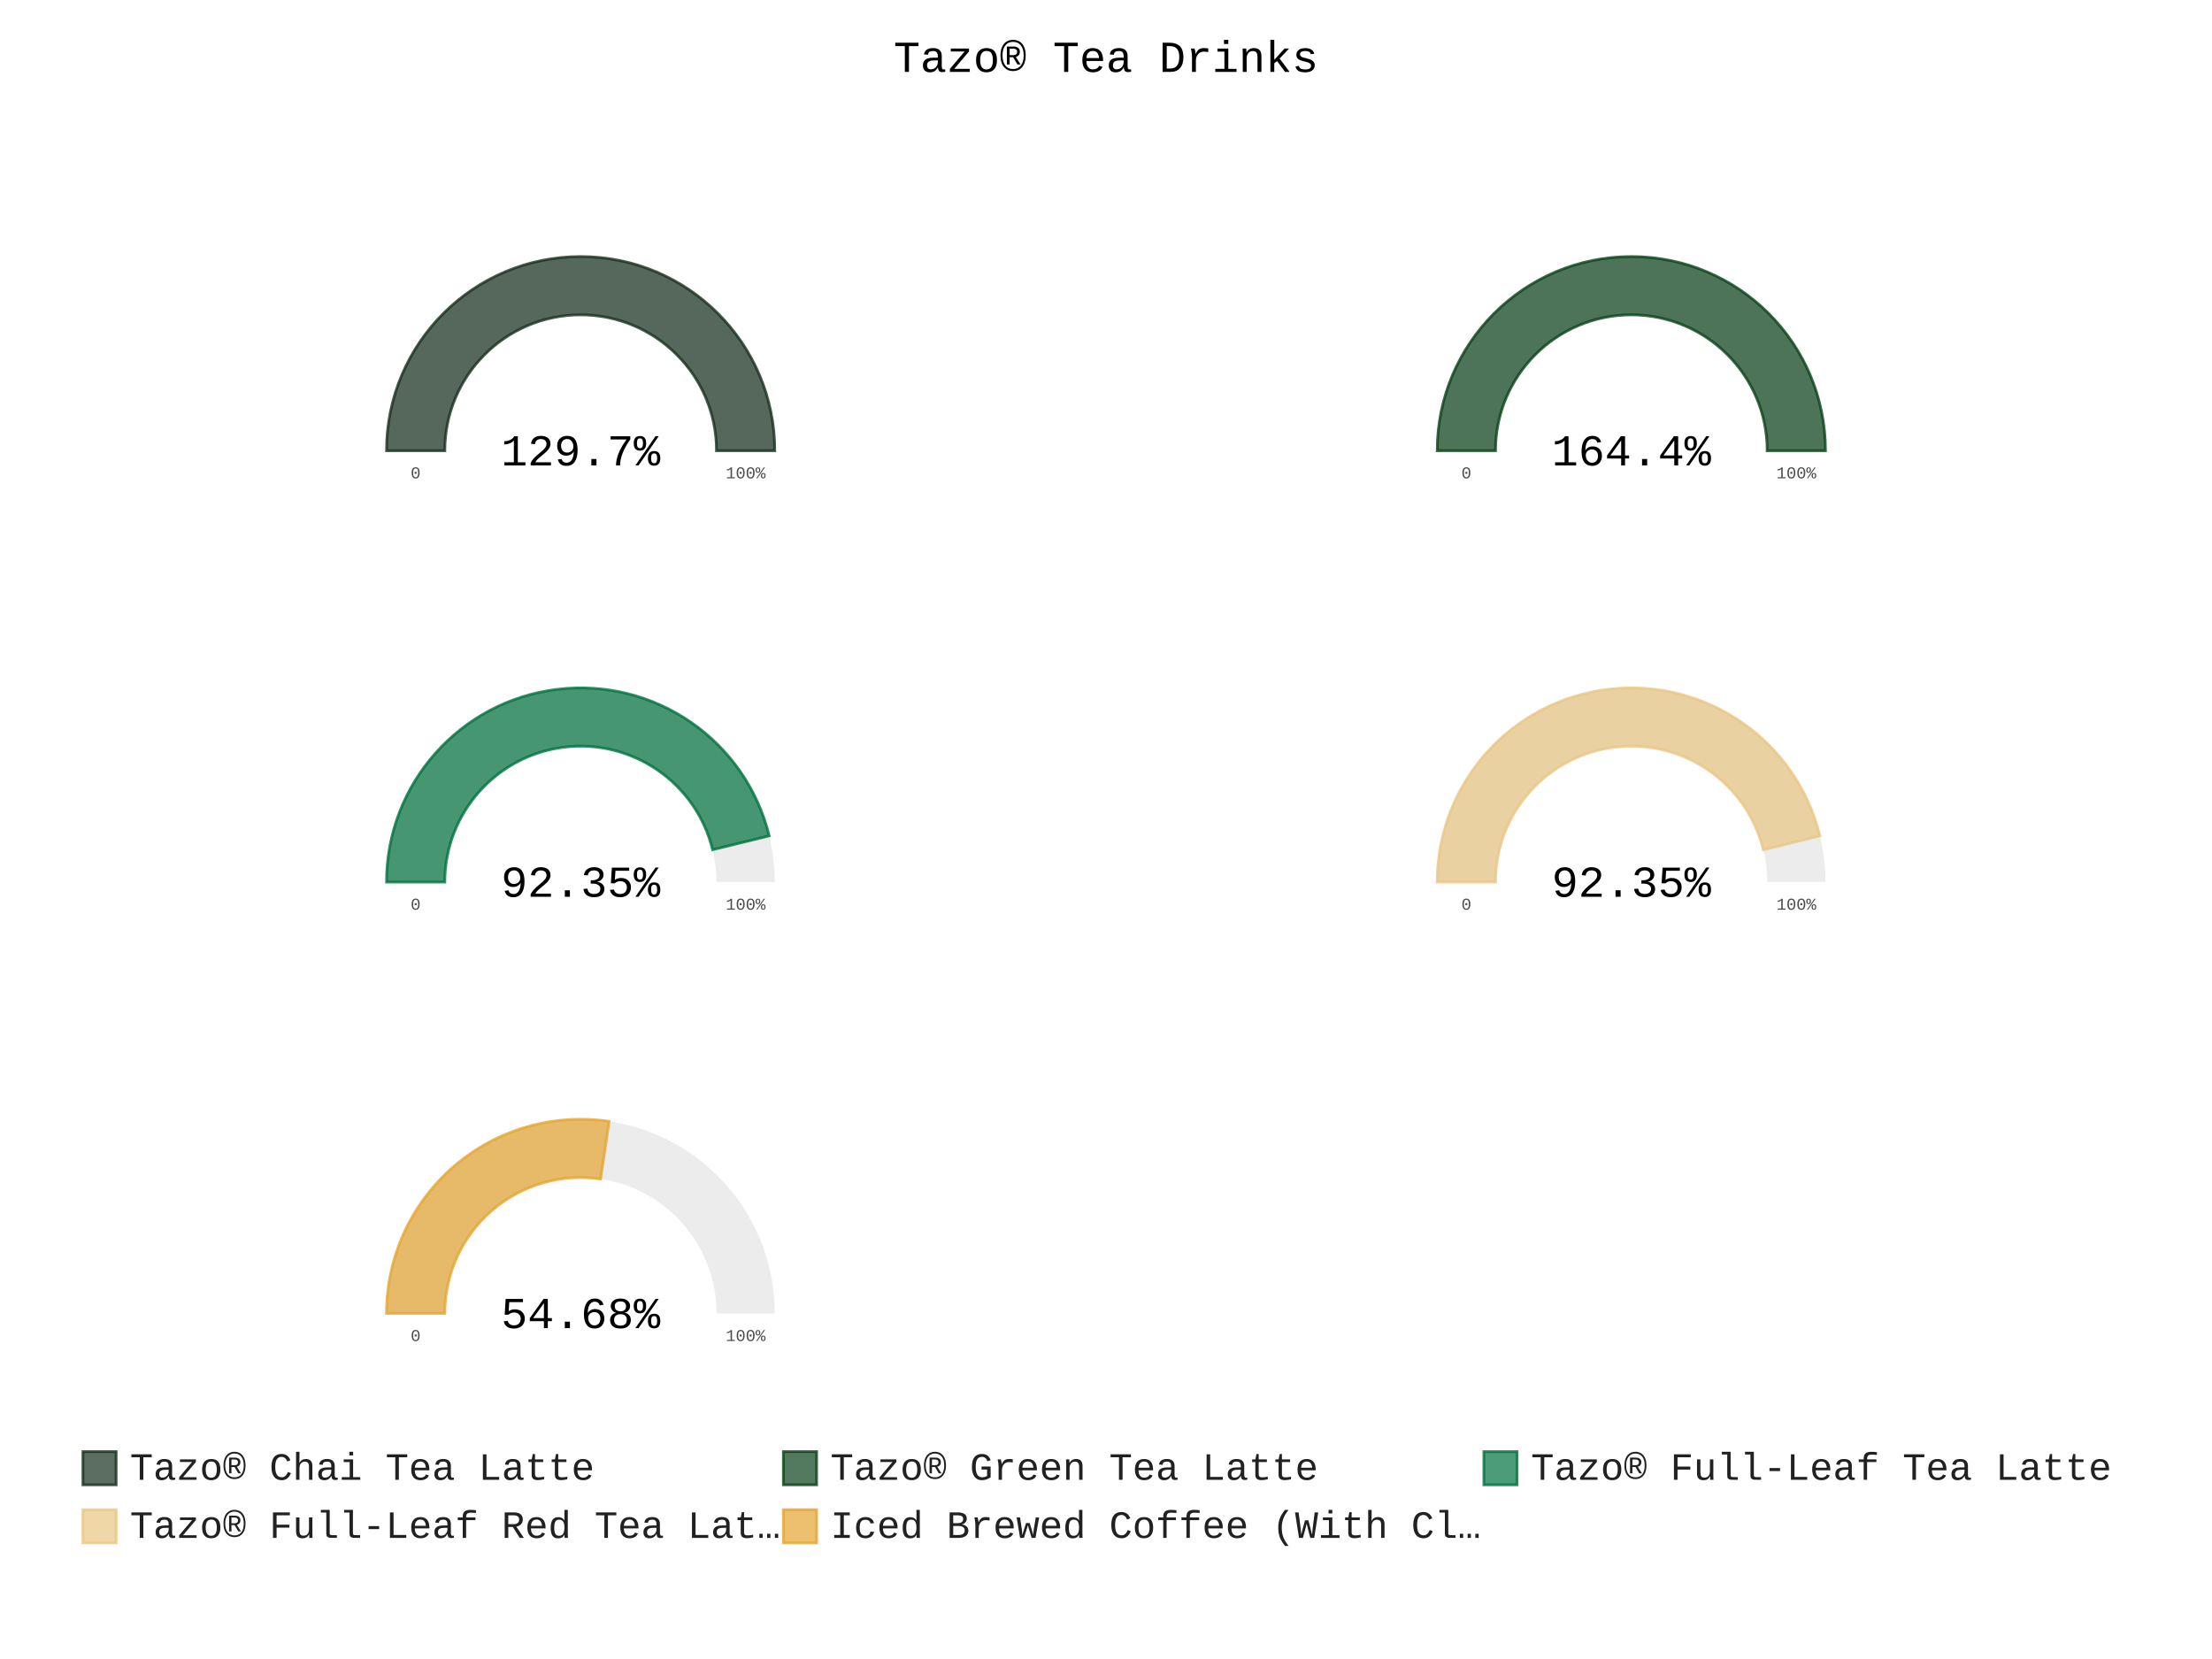
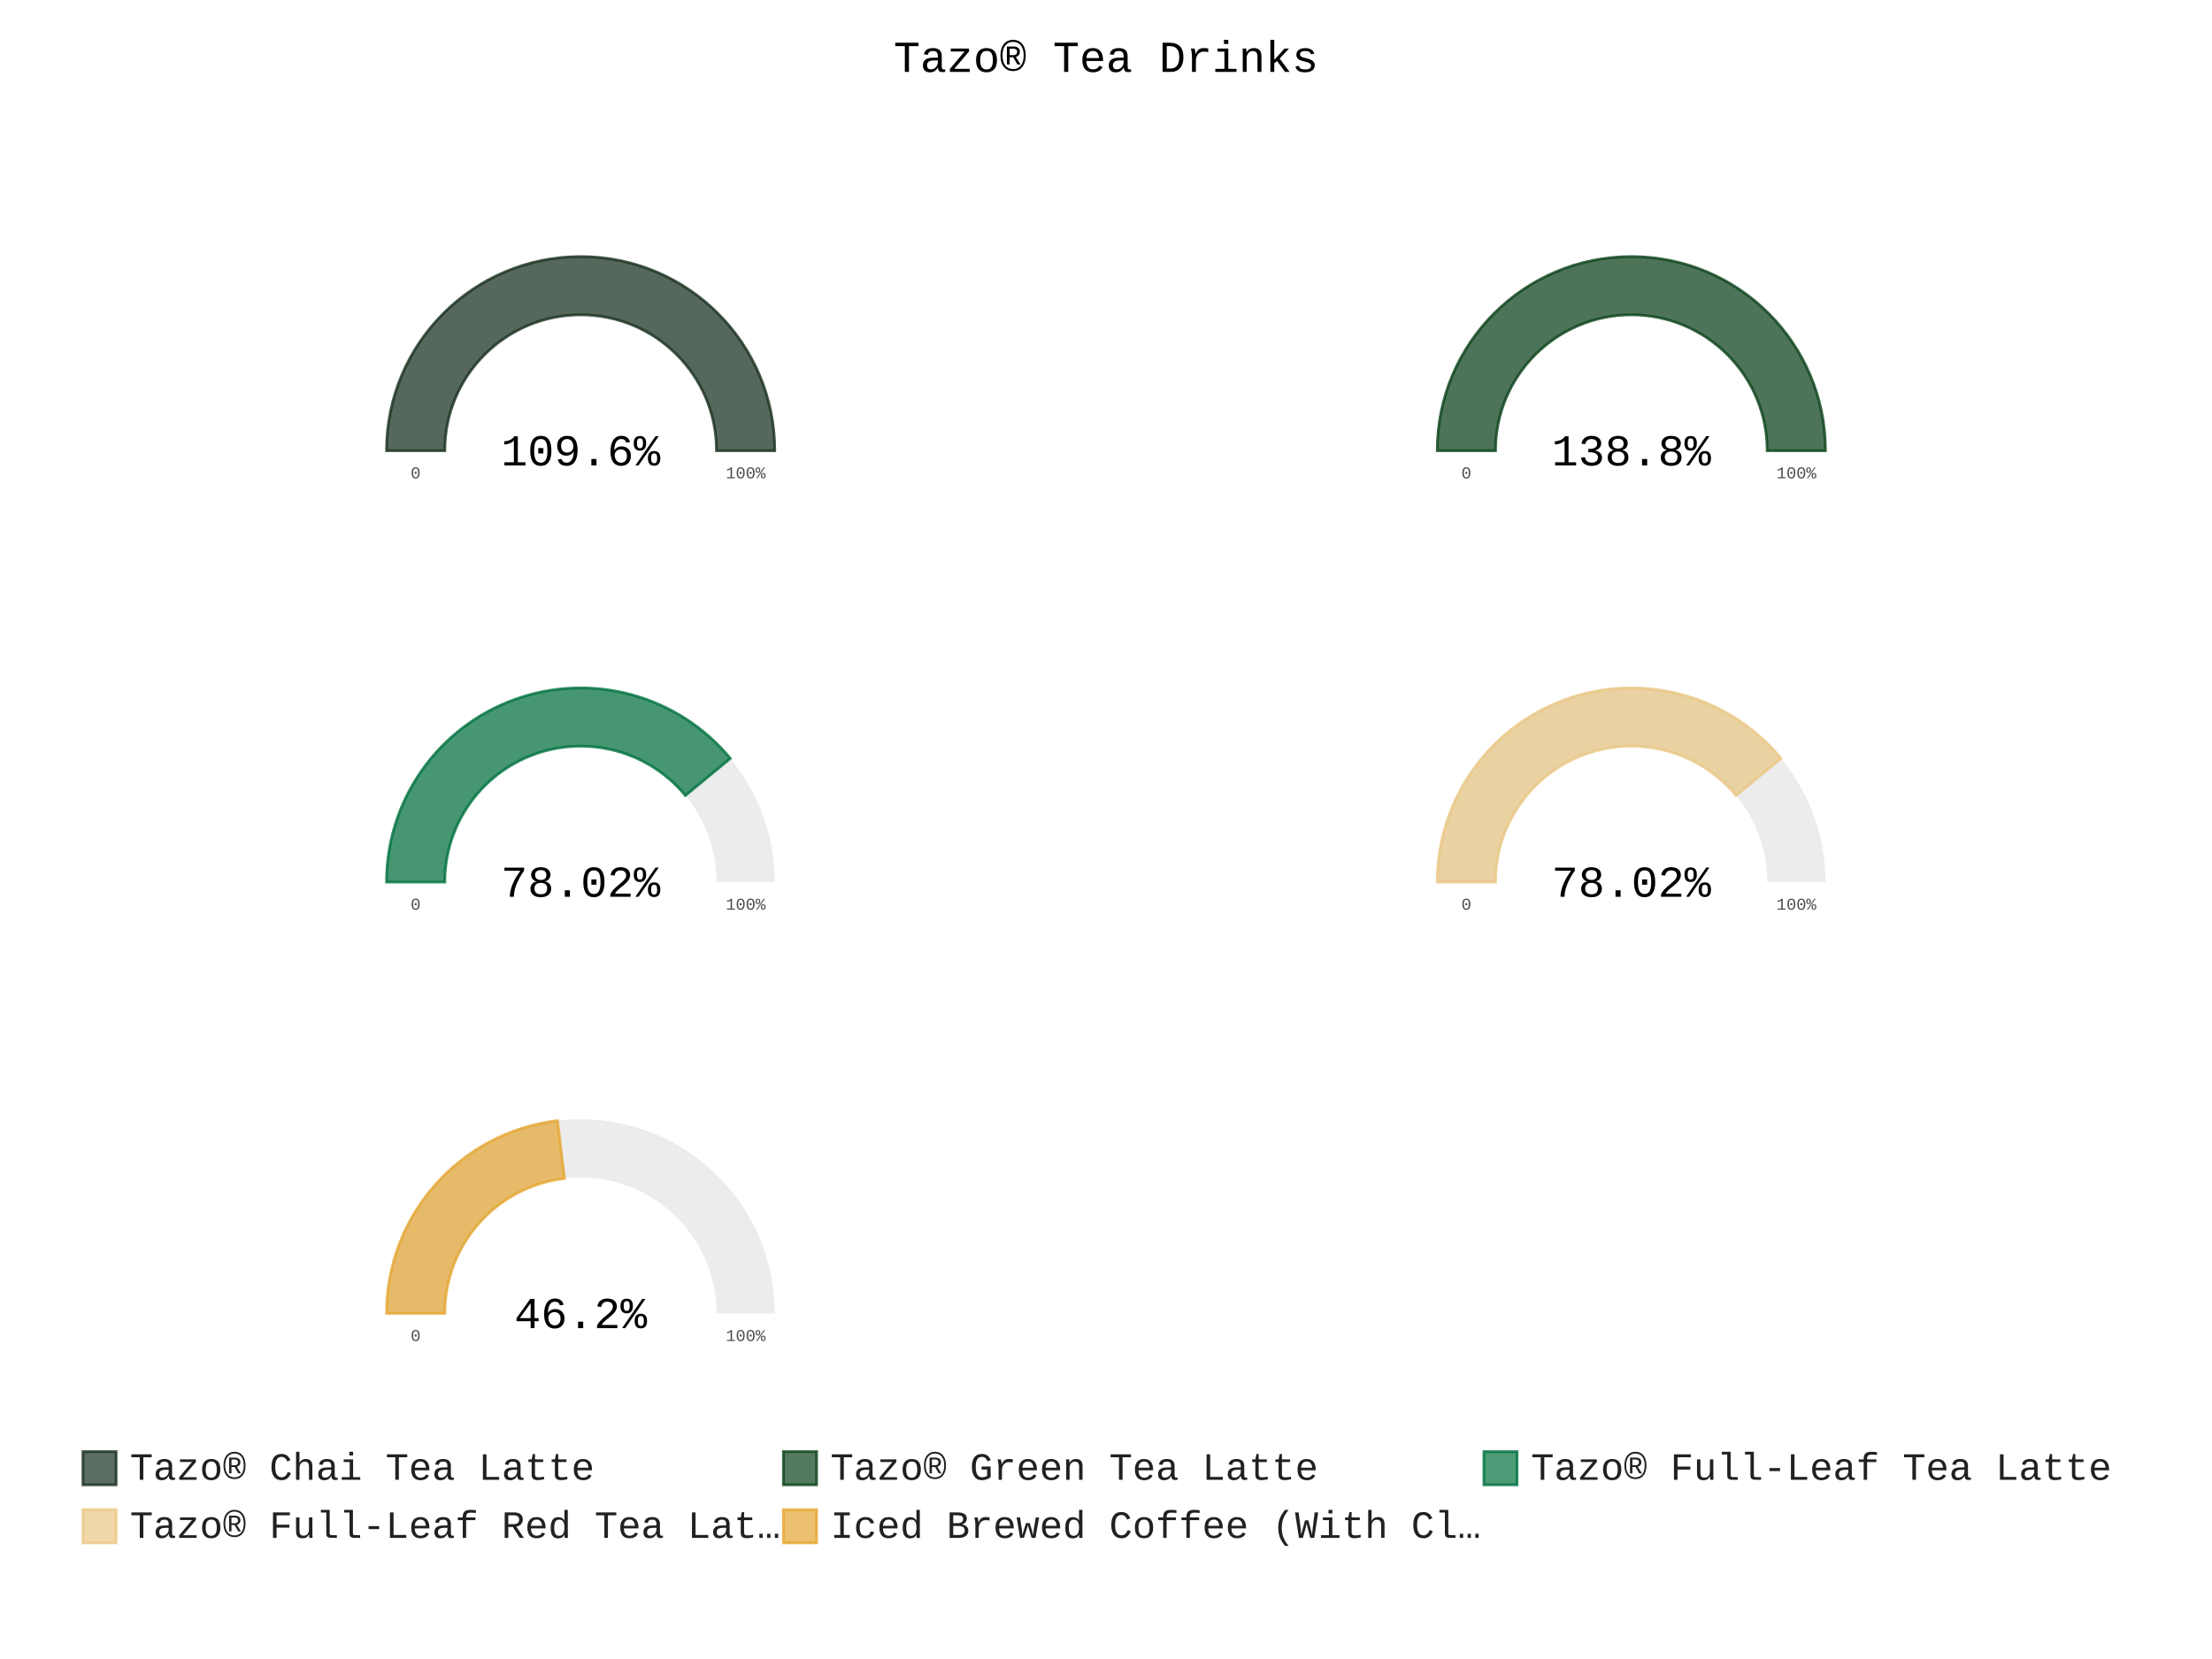
- <svg xmlns="http://www.w3.org/2000/svg" class="pygal-chart" id="chart-e3e87276-4ef3-4ed6-a1b8-8aadf6faa03a" viewBox="0 0 800 600">
+ <svg xmlns="http://www.w3.org/2000/svg" class="pygal-chart" id="chart-ce4a7e75-7d86-4080-bd7f-50097e154608" viewBox="0 0 800 600">
  <defs>
-     <style type="text/css">#chart-e3e87276-4ef3-4ed6-a1b8-8aadf6faa03a{-webkit-user-select:none;-webkit-font-smoothing:antialiased;font-family:Consolas,"Liberation Mono",Menlo,Courier,monospace}#chart-e3e87276-4ef3-4ed6-a1b8-8aadf6faa03a .title{font-family:Consolas,"Liberation Mono",Menlo,Courier,monospace;font-size:16px}#chart-e3e87276-4ef3-4ed6-a1b8-8aadf6faa03a .legends .legend text{font-family:Consolas,"Liberation Mono",Menlo,Courier,monospace;font-size:14px}#chart-e3e87276-4ef3-4ed6-a1b8-8aadf6faa03a .axis text{font-family:Consolas,"Liberation Mono",Menlo,Courier,monospace;font-size:10px}#chart-e3e87276-4ef3-4ed6-a1b8-8aadf6faa03a .axis text.major{font-family:Consolas,"Liberation Mono",Menlo,Courier,monospace;font-size:10px}#chart-e3e87276-4ef3-4ed6-a1b8-8aadf6faa03a .text-overlay text.value{font-family:Consolas,"Liberation Mono",Menlo,Courier,monospace;font-size:16px}#chart-e3e87276-4ef3-4ed6-a1b8-8aadf6faa03a .text-overlay text.label{font-family:Consolas,"Liberation Mono",Menlo,Courier,monospace;font-size:10px}#chart-e3e87276-4ef3-4ed6-a1b8-8aadf6faa03a .tooltip{font-family:Consolas,"Liberation Mono",Menlo,Courier,monospace;font-size:14px}#chart-e3e87276-4ef3-4ed6-a1b8-8aadf6faa03a text.no_data{font-family:Consolas,"Liberation Mono",Menlo,Courier,monospace;font-size:64px}
- #chart-e3e87276-4ef3-4ed6-a1b8-8aadf6faa03a{background-color:transparent}#chart-e3e87276-4ef3-4ed6-a1b8-8aadf6faa03a path,#chart-e3e87276-4ef3-4ed6-a1b8-8aadf6faa03a line,#chart-e3e87276-4ef3-4ed6-a1b8-8aadf6faa03a rect,#chart-e3e87276-4ef3-4ed6-a1b8-8aadf6faa03a circle{-webkit-transition:150ms;-moz-transition:150ms;transition:150ms}#chart-e3e87276-4ef3-4ed6-a1b8-8aadf6faa03a .graph &gt; .background{fill:transparent}#chart-e3e87276-4ef3-4ed6-a1b8-8aadf6faa03a .plot &gt; .background{fill:rgba(255,255,255,1)}#chart-e3e87276-4ef3-4ed6-a1b8-8aadf6faa03a .graph{fill:rgba(0,0,0,.87)}#chart-e3e87276-4ef3-4ed6-a1b8-8aadf6faa03a text.no_data{fill:rgba(0,0,0,1)}#chart-e3e87276-4ef3-4ed6-a1b8-8aadf6faa03a .title{fill:rgba(0,0,0,1)}#chart-e3e87276-4ef3-4ed6-a1b8-8aadf6faa03a .legends .legend text{fill:rgba(0,0,0,.87)}#chart-e3e87276-4ef3-4ed6-a1b8-8aadf6faa03a .legends .legend:hover text{fill:rgba(0,0,0,1)}#chart-e3e87276-4ef3-4ed6-a1b8-8aadf6faa03a .axis .line{stroke:rgba(0,0,0,1)}#chart-e3e87276-4ef3-4ed6-a1b8-8aadf6faa03a .axis .guide.line{stroke:rgba(0,0,0,.54)}#chart-e3e87276-4ef3-4ed6-a1b8-8aadf6faa03a .axis .major.line{stroke:rgba(0,0,0,.87)}#chart-e3e87276-4ef3-4ed6-a1b8-8aadf6faa03a .axis text.major{fill:rgba(0,0,0,1)}#chart-e3e87276-4ef3-4ed6-a1b8-8aadf6faa03a .axis.y .guides:hover .guide.line,#chart-e3e87276-4ef3-4ed6-a1b8-8aadf6faa03a .line-graph .axis.x .guides:hover .guide.line,#chart-e3e87276-4ef3-4ed6-a1b8-8aadf6faa03a .stackedline-graph .axis.x .guides:hover .guide.line,#chart-e3e87276-4ef3-4ed6-a1b8-8aadf6faa03a .xy-graph .axis.x .guides:hover .guide.line{stroke:rgba(0,0,0,1)}#chart-e3e87276-4ef3-4ed6-a1b8-8aadf6faa03a .axis .guides:hover text{fill:rgba(0,0,0,1)}#chart-e3e87276-4ef3-4ed6-a1b8-8aadf6faa03a .reactive{fill-opacity:.7;stroke-opacity:.8}#chart-e3e87276-4ef3-4ed6-a1b8-8aadf6faa03a .ci{stroke:rgba(0,0,0,.87)}#chart-e3e87276-4ef3-4ed6-a1b8-8aadf6faa03a .reactive.active,#chart-e3e87276-4ef3-4ed6-a1b8-8aadf6faa03a .active .reactive{fill-opacity:.8;stroke-opacity:.9;stroke-width:4}#chart-e3e87276-4ef3-4ed6-a1b8-8aadf6faa03a .ci .reactive.active{stroke-width:1.5}#chart-e3e87276-4ef3-4ed6-a1b8-8aadf6faa03a .series text{fill:rgba(0,0,0,1)}#chart-e3e87276-4ef3-4ed6-a1b8-8aadf6faa03a .tooltip rect{fill:rgba(255,255,255,1);stroke:rgba(0,0,0,1);-webkit-transition:opacity 150ms;-moz-transition:opacity 150ms;transition:opacity 150ms}#chart-e3e87276-4ef3-4ed6-a1b8-8aadf6faa03a .tooltip .label{fill:rgba(0,0,0,.87)}#chart-e3e87276-4ef3-4ed6-a1b8-8aadf6faa03a .tooltip .label{fill:rgba(0,0,0,.87)}#chart-e3e87276-4ef3-4ed6-a1b8-8aadf6faa03a .tooltip .legend{font-size:.8em;fill:rgba(0,0,0,.54)}#chart-e3e87276-4ef3-4ed6-a1b8-8aadf6faa03a .tooltip .x_label{font-size:.6em;fill:rgba(0,0,0,1)}#chart-e3e87276-4ef3-4ed6-a1b8-8aadf6faa03a .tooltip .xlink{font-size:.5em;text-decoration:underline}#chart-e3e87276-4ef3-4ed6-a1b8-8aadf6faa03a .tooltip .value{font-size:1.5em}#chart-e3e87276-4ef3-4ed6-a1b8-8aadf6faa03a .bound{font-size:.5em}#chart-e3e87276-4ef3-4ed6-a1b8-8aadf6faa03a .max-value{font-size:.75em;fill:rgba(0,0,0,.54)}#chart-e3e87276-4ef3-4ed6-a1b8-8aadf6faa03a .map-element{fill:rgba(255,255,255,1);stroke:rgba(0,0,0,.54) !important}#chart-e3e87276-4ef3-4ed6-a1b8-8aadf6faa03a .map-element .reactive{fill-opacity:inherit;stroke-opacity:inherit}#chart-e3e87276-4ef3-4ed6-a1b8-8aadf6faa03a .color-0,#chart-e3e87276-4ef3-4ed6-a1b8-8aadf6faa03a .color-0 a:visited{stroke:#18301e;fill:#18301e}#chart-e3e87276-4ef3-4ed6-a1b8-8aadf6faa03a .color-1,#chart-e3e87276-4ef3-4ed6-a1b8-8aadf6faa03a .color-1 a:visited{stroke:#0B421A;fill:#0B421A}#chart-e3e87276-4ef3-4ed6-a1b8-8aadf6faa03a .color-2,#chart-e3e87276-4ef3-4ed6-a1b8-8aadf6faa03a .color-2 a:visited{stroke:#00723F;fill:#00723F}#chart-e3e87276-4ef3-4ed6-a1b8-8aadf6faa03a .color-3,#chart-e3e87276-4ef3-4ed6-a1b8-8aadf6faa03a .color-3 a:visited{stroke:#EAC784;fill:#EAC784}#chart-e3e87276-4ef3-4ed6-a1b8-8aadf6faa03a .color-4,#chart-e3e87276-4ef3-4ed6-a1b8-8aadf6faa03a .color-4 a:visited{stroke:#e5a632;fill:#e5a632}#chart-e3e87276-4ef3-4ed6-a1b8-8aadf6faa03a .text-overlay .color-0 text{fill:#}#chart-e3e87276-4ef3-4ed6-a1b8-8aadf6faa03a .text-overlay .color-1 text{fill:2}#chart-e3e87276-4ef3-4ed6-a1b8-8aadf6faa03a .text-overlay .color-2 text{fill:1}#chart-e3e87276-4ef3-4ed6-a1b8-8aadf6faa03a .text-overlay .color-3 text{fill:2}#chart-e3e87276-4ef3-4ed6-a1b8-8aadf6faa03a .text-overlay .color-4 text{fill:3}
- #chart-e3e87276-4ef3-4ed6-a1b8-8aadf6faa03a text.no_data{text-anchor:middle}#chart-e3e87276-4ef3-4ed6-a1b8-8aadf6faa03a .guide.line{fill:none}#chart-e3e87276-4ef3-4ed6-a1b8-8aadf6faa03a .centered{text-anchor:middle}#chart-e3e87276-4ef3-4ed6-a1b8-8aadf6faa03a .title{text-anchor:middle}#chart-e3e87276-4ef3-4ed6-a1b8-8aadf6faa03a .legends .legend text{fill-opacity:1}#chart-e3e87276-4ef3-4ed6-a1b8-8aadf6faa03a .axis.x text{text-anchor:middle}#chart-e3e87276-4ef3-4ed6-a1b8-8aadf6faa03a .axis.x:not(.web) text[transform]{text-anchor:start}#chart-e3e87276-4ef3-4ed6-a1b8-8aadf6faa03a .axis.x:not(.web) text[transform].backwards{text-anchor:end}#chart-e3e87276-4ef3-4ed6-a1b8-8aadf6faa03a .axis.y text{text-anchor:end}#chart-e3e87276-4ef3-4ed6-a1b8-8aadf6faa03a .axis.y text[transform].backwards{text-anchor:start}#chart-e3e87276-4ef3-4ed6-a1b8-8aadf6faa03a .axis.y2 text{text-anchor:start}#chart-e3e87276-4ef3-4ed6-a1b8-8aadf6faa03a .axis.y2 text[transform].backwards{text-anchor:end}#chart-e3e87276-4ef3-4ed6-a1b8-8aadf6faa03a .axis .guide.line{stroke-dasharray:4,4}#chart-e3e87276-4ef3-4ed6-a1b8-8aadf6faa03a .axis .major.guide.line{stroke-dasharray:6,6}#chart-e3e87276-4ef3-4ed6-a1b8-8aadf6faa03a .horizontal .axis.y .guide.line,#chart-e3e87276-4ef3-4ed6-a1b8-8aadf6faa03a .horizontal .axis.y2 .guide.line,#chart-e3e87276-4ef3-4ed6-a1b8-8aadf6faa03a .vertical .axis.x .guide.line{opacity:0}#chart-e3e87276-4ef3-4ed6-a1b8-8aadf6faa03a .horizontal .axis.always_show .guide.line,#chart-e3e87276-4ef3-4ed6-a1b8-8aadf6faa03a .vertical .axis.always_show .guide.line{opacity:1 !important}#chart-e3e87276-4ef3-4ed6-a1b8-8aadf6faa03a .axis.y .guides:hover .guide.line,#chart-e3e87276-4ef3-4ed6-a1b8-8aadf6faa03a .axis.y2 .guides:hover .guide.line,#chart-e3e87276-4ef3-4ed6-a1b8-8aadf6faa03a .axis.x .guides:hover .guide.line{opacity:1}#chart-e3e87276-4ef3-4ed6-a1b8-8aadf6faa03a .axis .guides:hover text{opacity:1}#chart-e3e87276-4ef3-4ed6-a1b8-8aadf6faa03a .nofill{fill:none}#chart-e3e87276-4ef3-4ed6-a1b8-8aadf6faa03a .subtle-fill{fill-opacity:.2}#chart-e3e87276-4ef3-4ed6-a1b8-8aadf6faa03a .dot{stroke-width:1px;fill-opacity:1}#chart-e3e87276-4ef3-4ed6-a1b8-8aadf6faa03a .dot.active{stroke-width:5px}#chart-e3e87276-4ef3-4ed6-a1b8-8aadf6faa03a .dot.negative{fill:transparent}#chart-e3e87276-4ef3-4ed6-a1b8-8aadf6faa03a text,#chart-e3e87276-4ef3-4ed6-a1b8-8aadf6faa03a tspan{stroke:none !important}#chart-e3e87276-4ef3-4ed6-a1b8-8aadf6faa03a .series text.active{opacity:1}#chart-e3e87276-4ef3-4ed6-a1b8-8aadf6faa03a .tooltip rect{fill-opacity:.95;stroke-width:.5}#chart-e3e87276-4ef3-4ed6-a1b8-8aadf6faa03a .tooltip text{fill-opacity:1}#chart-e3e87276-4ef3-4ed6-a1b8-8aadf6faa03a .showable{visibility:hidden}#chart-e3e87276-4ef3-4ed6-a1b8-8aadf6faa03a .showable.shown{visibility:visible}#chart-e3e87276-4ef3-4ed6-a1b8-8aadf6faa03a .gauge-background{fill:rgba(229,229,229,1);stroke:none}#chart-e3e87276-4ef3-4ed6-a1b8-8aadf6faa03a .bg-lines{stroke:transparent;stroke-width:2px}</style>
+     <style type="text/css">#chart-ce4a7e75-7d86-4080-bd7f-50097e154608{-webkit-user-select:none;-webkit-font-smoothing:antialiased;font-family:Consolas,"Liberation Mono",Menlo,Courier,monospace}#chart-ce4a7e75-7d86-4080-bd7f-50097e154608 .title{font-family:Consolas,"Liberation Mono",Menlo,Courier,monospace;font-size:16px}#chart-ce4a7e75-7d86-4080-bd7f-50097e154608 .legends .legend text{font-family:Consolas,"Liberation Mono",Menlo,Courier,monospace;font-size:14px}#chart-ce4a7e75-7d86-4080-bd7f-50097e154608 .axis text{font-family:Consolas,"Liberation Mono",Menlo,Courier,monospace;font-size:10px}#chart-ce4a7e75-7d86-4080-bd7f-50097e154608 .axis text.major{font-family:Consolas,"Liberation Mono",Menlo,Courier,monospace;font-size:10px}#chart-ce4a7e75-7d86-4080-bd7f-50097e154608 .text-overlay text.value{font-family:Consolas,"Liberation Mono",Menlo,Courier,monospace;font-size:16px}#chart-ce4a7e75-7d86-4080-bd7f-50097e154608 .text-overlay text.label{font-family:Consolas,"Liberation Mono",Menlo,Courier,monospace;font-size:10px}#chart-ce4a7e75-7d86-4080-bd7f-50097e154608 .tooltip{font-family:Consolas,"Liberation Mono",Menlo,Courier,monospace;font-size:14px}#chart-ce4a7e75-7d86-4080-bd7f-50097e154608 text.no_data{font-family:Consolas,"Liberation Mono",Menlo,Courier,monospace;font-size:64px}
+ #chart-ce4a7e75-7d86-4080-bd7f-50097e154608{background-color:transparent}#chart-ce4a7e75-7d86-4080-bd7f-50097e154608 path,#chart-ce4a7e75-7d86-4080-bd7f-50097e154608 line,#chart-ce4a7e75-7d86-4080-bd7f-50097e154608 rect,#chart-ce4a7e75-7d86-4080-bd7f-50097e154608 circle{-webkit-transition:150ms;-moz-transition:150ms;transition:150ms}#chart-ce4a7e75-7d86-4080-bd7f-50097e154608 .graph &gt; .background{fill:transparent}#chart-ce4a7e75-7d86-4080-bd7f-50097e154608 .plot &gt; .background{fill:rgba(255,255,255,1)}#chart-ce4a7e75-7d86-4080-bd7f-50097e154608 .graph{fill:rgba(0,0,0,.87)}#chart-ce4a7e75-7d86-4080-bd7f-50097e154608 text.no_data{fill:rgba(0,0,0,1)}#chart-ce4a7e75-7d86-4080-bd7f-50097e154608 .title{fill:rgba(0,0,0,1)}#chart-ce4a7e75-7d86-4080-bd7f-50097e154608 .legends .legend text{fill:rgba(0,0,0,.87)}#chart-ce4a7e75-7d86-4080-bd7f-50097e154608 .legends .legend:hover text{fill:rgba(0,0,0,1)}#chart-ce4a7e75-7d86-4080-bd7f-50097e154608 .axis .line{stroke:rgba(0,0,0,1)}#chart-ce4a7e75-7d86-4080-bd7f-50097e154608 .axis .guide.line{stroke:rgba(0,0,0,.54)}#chart-ce4a7e75-7d86-4080-bd7f-50097e154608 .axis .major.line{stroke:rgba(0,0,0,.87)}#chart-ce4a7e75-7d86-4080-bd7f-50097e154608 .axis text.major{fill:rgba(0,0,0,1)}#chart-ce4a7e75-7d86-4080-bd7f-50097e154608 .axis.y .guides:hover .guide.line,#chart-ce4a7e75-7d86-4080-bd7f-50097e154608 .line-graph .axis.x .guides:hover .guide.line,#chart-ce4a7e75-7d86-4080-bd7f-50097e154608 .stackedline-graph .axis.x .guides:hover .guide.line,#chart-ce4a7e75-7d86-4080-bd7f-50097e154608 .xy-graph .axis.x .guides:hover .guide.line{stroke:rgba(0,0,0,1)}#chart-ce4a7e75-7d86-4080-bd7f-50097e154608 .axis .guides:hover text{fill:rgba(0,0,0,1)}#chart-ce4a7e75-7d86-4080-bd7f-50097e154608 .reactive{fill-opacity:.7;stroke-opacity:.8}#chart-ce4a7e75-7d86-4080-bd7f-50097e154608 .ci{stroke:rgba(0,0,0,.87)}#chart-ce4a7e75-7d86-4080-bd7f-50097e154608 .reactive.active,#chart-ce4a7e75-7d86-4080-bd7f-50097e154608 .active .reactive{fill-opacity:.8;stroke-opacity:.9;stroke-width:4}#chart-ce4a7e75-7d86-4080-bd7f-50097e154608 .ci .reactive.active{stroke-width:1.5}#chart-ce4a7e75-7d86-4080-bd7f-50097e154608 .series text{fill:rgba(0,0,0,1)}#chart-ce4a7e75-7d86-4080-bd7f-50097e154608 .tooltip rect{fill:rgba(255,255,255,1);stroke:rgba(0,0,0,1);-webkit-transition:opacity 150ms;-moz-transition:opacity 150ms;transition:opacity 150ms}#chart-ce4a7e75-7d86-4080-bd7f-50097e154608 .tooltip .label{fill:rgba(0,0,0,.87)}#chart-ce4a7e75-7d86-4080-bd7f-50097e154608 .tooltip .label{fill:rgba(0,0,0,.87)}#chart-ce4a7e75-7d86-4080-bd7f-50097e154608 .tooltip .legend{font-size:.8em;fill:rgba(0,0,0,.54)}#chart-ce4a7e75-7d86-4080-bd7f-50097e154608 .tooltip .x_label{font-size:.6em;fill:rgba(0,0,0,1)}#chart-ce4a7e75-7d86-4080-bd7f-50097e154608 .tooltip .xlink{font-size:.5em;text-decoration:underline}#chart-ce4a7e75-7d86-4080-bd7f-50097e154608 .tooltip .value{font-size:1.5em}#chart-ce4a7e75-7d86-4080-bd7f-50097e154608 .bound{font-size:.5em}#chart-ce4a7e75-7d86-4080-bd7f-50097e154608 .max-value{font-size:.75em;fill:rgba(0,0,0,.54)}#chart-ce4a7e75-7d86-4080-bd7f-50097e154608 .map-element{fill:rgba(255,255,255,1);stroke:rgba(0,0,0,.54) !important}#chart-ce4a7e75-7d86-4080-bd7f-50097e154608 .map-element .reactive{fill-opacity:inherit;stroke-opacity:inherit}#chart-ce4a7e75-7d86-4080-bd7f-50097e154608 .color-0,#chart-ce4a7e75-7d86-4080-bd7f-50097e154608 .color-0 a:visited{stroke:#18301e;fill:#18301e}#chart-ce4a7e75-7d86-4080-bd7f-50097e154608 .color-1,#chart-ce4a7e75-7d86-4080-bd7f-50097e154608 .color-1 a:visited{stroke:#0B421A;fill:#0B421A}#chart-ce4a7e75-7d86-4080-bd7f-50097e154608 .color-2,#chart-ce4a7e75-7d86-4080-bd7f-50097e154608 .color-2 a:visited{stroke:#00723F;fill:#00723F}#chart-ce4a7e75-7d86-4080-bd7f-50097e154608 .color-3,#chart-ce4a7e75-7d86-4080-bd7f-50097e154608 .color-3 a:visited{stroke:#EAC784;fill:#EAC784}#chart-ce4a7e75-7d86-4080-bd7f-50097e154608 .color-4,#chart-ce4a7e75-7d86-4080-bd7f-50097e154608 .color-4 a:visited{stroke:#e5a632;fill:#e5a632}#chart-ce4a7e75-7d86-4080-bd7f-50097e154608 .text-overlay .color-0 text{fill:#}#chart-ce4a7e75-7d86-4080-bd7f-50097e154608 .text-overlay .color-1 text{fill:2}#chart-ce4a7e75-7d86-4080-bd7f-50097e154608 .text-overlay .color-2 text{fill:1}#chart-ce4a7e75-7d86-4080-bd7f-50097e154608 .text-overlay .color-3 text{fill:2}#chart-ce4a7e75-7d86-4080-bd7f-50097e154608 .text-overlay .color-4 text{fill:3}
+ #chart-ce4a7e75-7d86-4080-bd7f-50097e154608 text.no_data{text-anchor:middle}#chart-ce4a7e75-7d86-4080-bd7f-50097e154608 .guide.line{fill:none}#chart-ce4a7e75-7d86-4080-bd7f-50097e154608 .centered{text-anchor:middle}#chart-ce4a7e75-7d86-4080-bd7f-50097e154608 .title{text-anchor:middle}#chart-ce4a7e75-7d86-4080-bd7f-50097e154608 .legends .legend text{fill-opacity:1}#chart-ce4a7e75-7d86-4080-bd7f-50097e154608 .axis.x text{text-anchor:middle}#chart-ce4a7e75-7d86-4080-bd7f-50097e154608 .axis.x:not(.web) text[transform]{text-anchor:start}#chart-ce4a7e75-7d86-4080-bd7f-50097e154608 .axis.x:not(.web) text[transform].backwards{text-anchor:end}#chart-ce4a7e75-7d86-4080-bd7f-50097e154608 .axis.y text{text-anchor:end}#chart-ce4a7e75-7d86-4080-bd7f-50097e154608 .axis.y text[transform].backwards{text-anchor:start}#chart-ce4a7e75-7d86-4080-bd7f-50097e154608 .axis.y2 text{text-anchor:start}#chart-ce4a7e75-7d86-4080-bd7f-50097e154608 .axis.y2 text[transform].backwards{text-anchor:end}#chart-ce4a7e75-7d86-4080-bd7f-50097e154608 .axis .guide.line{stroke-dasharray:4,4}#chart-ce4a7e75-7d86-4080-bd7f-50097e154608 .axis .major.guide.line{stroke-dasharray:6,6}#chart-ce4a7e75-7d86-4080-bd7f-50097e154608 .horizontal .axis.y .guide.line,#chart-ce4a7e75-7d86-4080-bd7f-50097e154608 .horizontal .axis.y2 .guide.line,#chart-ce4a7e75-7d86-4080-bd7f-50097e154608 .vertical .axis.x .guide.line{opacity:0}#chart-ce4a7e75-7d86-4080-bd7f-50097e154608 .horizontal .axis.always_show .guide.line,#chart-ce4a7e75-7d86-4080-bd7f-50097e154608 .vertical .axis.always_show .guide.line{opacity:1 !important}#chart-ce4a7e75-7d86-4080-bd7f-50097e154608 .axis.y .guides:hover .guide.line,#chart-ce4a7e75-7d86-4080-bd7f-50097e154608 .axis.y2 .guides:hover .guide.line,#chart-ce4a7e75-7d86-4080-bd7f-50097e154608 .axis.x .guides:hover .guide.line{opacity:1}#chart-ce4a7e75-7d86-4080-bd7f-50097e154608 .axis .guides:hover text{opacity:1}#chart-ce4a7e75-7d86-4080-bd7f-50097e154608 .nofill{fill:none}#chart-ce4a7e75-7d86-4080-bd7f-50097e154608 .subtle-fill{fill-opacity:.2}#chart-ce4a7e75-7d86-4080-bd7f-50097e154608 .dot{stroke-width:1px;fill-opacity:1}#chart-ce4a7e75-7d86-4080-bd7f-50097e154608 .dot.active{stroke-width:5px}#chart-ce4a7e75-7d86-4080-bd7f-50097e154608 .dot.negative{fill:transparent}#chart-ce4a7e75-7d86-4080-bd7f-50097e154608 text,#chart-ce4a7e75-7d86-4080-bd7f-50097e154608 tspan{stroke:none !important}#chart-ce4a7e75-7d86-4080-bd7f-50097e154608 .series text.active{opacity:1}#chart-ce4a7e75-7d86-4080-bd7f-50097e154608 .tooltip rect{fill-opacity:.95;stroke-width:.5}#chart-ce4a7e75-7d86-4080-bd7f-50097e154608 .tooltip text{fill-opacity:1}#chart-ce4a7e75-7d86-4080-bd7f-50097e154608 .showable{visibility:hidden}#chart-ce4a7e75-7d86-4080-bd7f-50097e154608 .showable.shown{visibility:visible}#chart-ce4a7e75-7d86-4080-bd7f-50097e154608 .gauge-background{fill:rgba(229,229,229,1);stroke:none}#chart-ce4a7e75-7d86-4080-bd7f-50097e154608 .bg-lines{stroke:transparent;stroke-width:2px}</style>
  </defs>
  <g class="graph solidgauge-graph vertical">
    <rect class="background" height="600" width="800" x="0" y="0" />
    <g class="plot" transform="translate(20, 46)">
      <rect class="background" height="468.0" width="760" x="0" y="0" />
      <path class="bg-lines" d="M380.0 0 L380.0 468.0" />
      <path class="bg-lines" d="M0 156.0 L760 156.0" />
      <path class="bg-lines" d="M0 312.0 L760 312.0" />
      <g class="series serie-0 color-0">
        <path class="gauge-background reactive" d="M119.8 117 A70.2 70.2 0 1 1 260.2 117 L239.14 117 A49.14 49.14 0 1 0 140.86 117 z" />
        <text class="y-0 bound reactive" text-anchor="middle" x="130.33" y="127">0</text>
        <text class="y-1 bound reactive" text-anchor="middle" x="249.67" y="127.0">100%</text>
        <g class="gauge">
          <path class="slice reactive tooltip-trigger" d="M119.8 117 A70.2 70.2 0 0 1 260.2 117 L239.14 117 A49.14 49.14 0 0 0 140.86 117 z" />
        </g>
      </g>
      <g class="series serie-1 color-1">
        <path class="gauge-background reactive" d="M499.8 117 A70.2 70.2 0 1 1 640.2 117 L619.14 117 A49.14 49.14 0 1 0 520.86 117 z" />
        <text class="y-0 bound reactive" text-anchor="middle" x="510.33" y="127">0</text>
        <text class="y-1 bound reactive" text-anchor="middle" x="629.67" y="127.0">100%</text>
        <g class="gauge">
          <path class="slice reactive tooltip-trigger" d="M499.8 117 A70.2 70.2 0 0 1 640.2 117 L619.14 117 A49.14 49.14 0 0 0 520.86 117 z" />
        </g>
      </g>
      <g class="series serie-2 color-2">
        <path class="gauge-background reactive" d="M119.8 273 A70.2 70.2 0 1 1 260.2 273 L239.14 273 A49.14 49.14 0 1 0 140.86 273 z" />
        <text class="y-0 bound reactive" text-anchor="middle" x="130.33" y="283.0">0</text>
        <text class="y-1 bound reactive" text-anchor="middle" x="249.67" y="283.0">100%</text>
        <g class="gauge">
-           <path class="slice reactive tooltip-trigger" d="M119.8 273 A70.2 70.2 0 0 1 258.184 256.297 L237.729 261.308 A49.14 49.14 0 0 0 140.86 273 z" />
+           <path class="slice reactive tooltip-trigger" d="M119.8 273 A70.2 70.2 0 0 1 244.121 228.291 L227.885 241.703 A49.14 49.14 0 0 0 140.86 273 z" />
        </g>
      </g>
      <g class="series serie-3 color-3">
        <path class="gauge-background reactive" d="M499.8 273 A70.2 70.2 0 1 1 640.2 273 L619.14 273 A49.14 49.14 0 1 0 520.86 273 z" />
        <text class="y-0 bound reactive" text-anchor="middle" x="510.33" y="283.0">0</text>
        <text class="y-1 bound reactive" text-anchor="middle" x="629.67" y="283.0">100%</text>
        <g class="gauge">
-           <path class="slice reactive tooltip-trigger" d="M499.8 273 A70.2 70.2 0 0 1 638.184 256.297 L617.729 261.308 A49.14 49.14 0 0 0 520.86 273 z" />
+           <path class="slice reactive tooltip-trigger" d="M499.8 273 A70.2 70.2 0 0 1 624.121 228.291 L607.885 241.703 A49.14 49.14 0 0 0 520.86 273 z" />
        </g>
      </g>
      <g class="series serie-4 color-4">
        <path class="gauge-background reactive" d="M119.8 429 A70.2 70.2 0 1 1 260.2 429 L239.14 429 A49.14 49.14 0 1 0 140.86 429 z" />
        <text class="y-0 bound reactive" text-anchor="middle" x="130.33" y="439.0">0</text>
        <text class="y-1 bound reactive" text-anchor="middle" x="249.67" y="439.0">100%</text>
        <g class="gauge">
-           <path class="slice reactive tooltip-trigger" d="M119.8 429 A70.2 70.2 0 0 1 200.29 359.558 L197.203 380.391 A49.14 49.14 0 0 0 140.86 429 z" />
+           <path class="slice reactive tooltip-trigger" d="M119.8 429 A70.2 70.2 0 0 1 181.634 359.3 L184.144 380.21 A49.14 49.14 0 0 0 140.86 429 z" />
        </g>
      </g>
    </g>
    <g class="titles">
      <text class="title plot_title" x="400.0" y="26">Tazo® Tea Drinks</text>
    </g>
    <g class="plot overlay" transform="translate(20, 46)">
      <g class="series serie-0 color-0" />
      <g class="series serie-1 color-1" />
      <g class="series serie-2 color-2" />
      <g class="series serie-3 color-3" />
      <g class="series serie-4 color-4" />
    </g>
    <g class="plot text-overlay" transform="translate(20, 46)">
      <g class="series serie-0 color-0">
-         <text class="value gauge-sum" text-anchor="middle" x="190.0" y="122.333">129.7%</text>
+         <text class="value gauge-sum" text-anchor="middle" x="190.0" y="122.333">109.6%</text>
      </g>
      <g class="series serie-1 color-1">
-         <text class="value gauge-sum" text-anchor="middle" x="570.0" y="122.333">164.4%</text>
+         <text class="value gauge-sum" text-anchor="middle" x="570.0" y="122.333">138.8%</text>
      </g>
      <g class="series serie-2 color-2">
-         <text class="value gauge-sum" text-anchor="middle" x="190.0" y="278.333">92.35%</text>
+         <text class="value gauge-sum" text-anchor="middle" x="190.0" y="278.333">78.02%</text>
      </g>
      <g class="series serie-3 color-3">
-         <text class="value gauge-sum" text-anchor="middle" x="570.0" y="278.333">92.35%</text>
+         <text class="value gauge-sum" text-anchor="middle" x="570.0" y="278.333">78.02%</text>
      </g>
      <g class="series serie-4 color-4">
-         <text class="value gauge-sum" text-anchor="middle" x="190.0" y="434.333">54.68%</text>
+         <text class="value gauge-sum" text-anchor="middle" x="190.0" y="434.333">46.2%</text>
      </g>
    </g>
    <g class="plot tooltip-overlay" transform="translate(20, 46)">
      <g class="tooltip" style="opacity: 0" transform="translate(0 0)">
        <rect class="tooltip-box" height="0" rx="0" ry="0" width="0" />
        <g class="text" />
      </g>
    </g>
    <g class="legends" transform="translate(30, 524)">
      <g class="legend reactive activate-serie" id="activate-serie-0">
        <rect class="color-0 reactive" height="12" width="12" x="0.0" y="1.0" />
        <text x="17.0" y="11.2">Tazo® Chai Tea Latte</text>
      </g>
      <g class="legend reactive activate-serie" id="activate-serie-1">
        <rect class="color-1 reactive" height="12" width="12" x="253.333" y="1.0" />
        <text x="270.333" y="11.2">Tazo® Green Tea Latte</text>
      </g>
      <g class="legend reactive activate-serie" id="activate-serie-2">
        <rect class="color-2 reactive" height="12" width="12" x="506.667" y="1.0" />
        <text x="523.667" y="11.2">Tazo® Full-Leaf Tea Latte</text>
      </g>
      <g class="legend reactive activate-serie" id="activate-serie-3">
        <rect class="color-3 reactive" height="12" width="12" x="0.0" y="22.0" />
        <text x="17.0" y="32.2">Tazo® Full-Leaf Red Tea Lat…</text>
      </g>
      <g class="legend reactive activate-serie" id="activate-serie-4">
        <rect class="color-4 reactive" height="12" width="12" x="253.333" y="22.0" />
        <text x="270.333" y="32.2">Iced Brewed Coffee (With Cl…</text>
      </g>
    </g>
  </g>
</svg>
